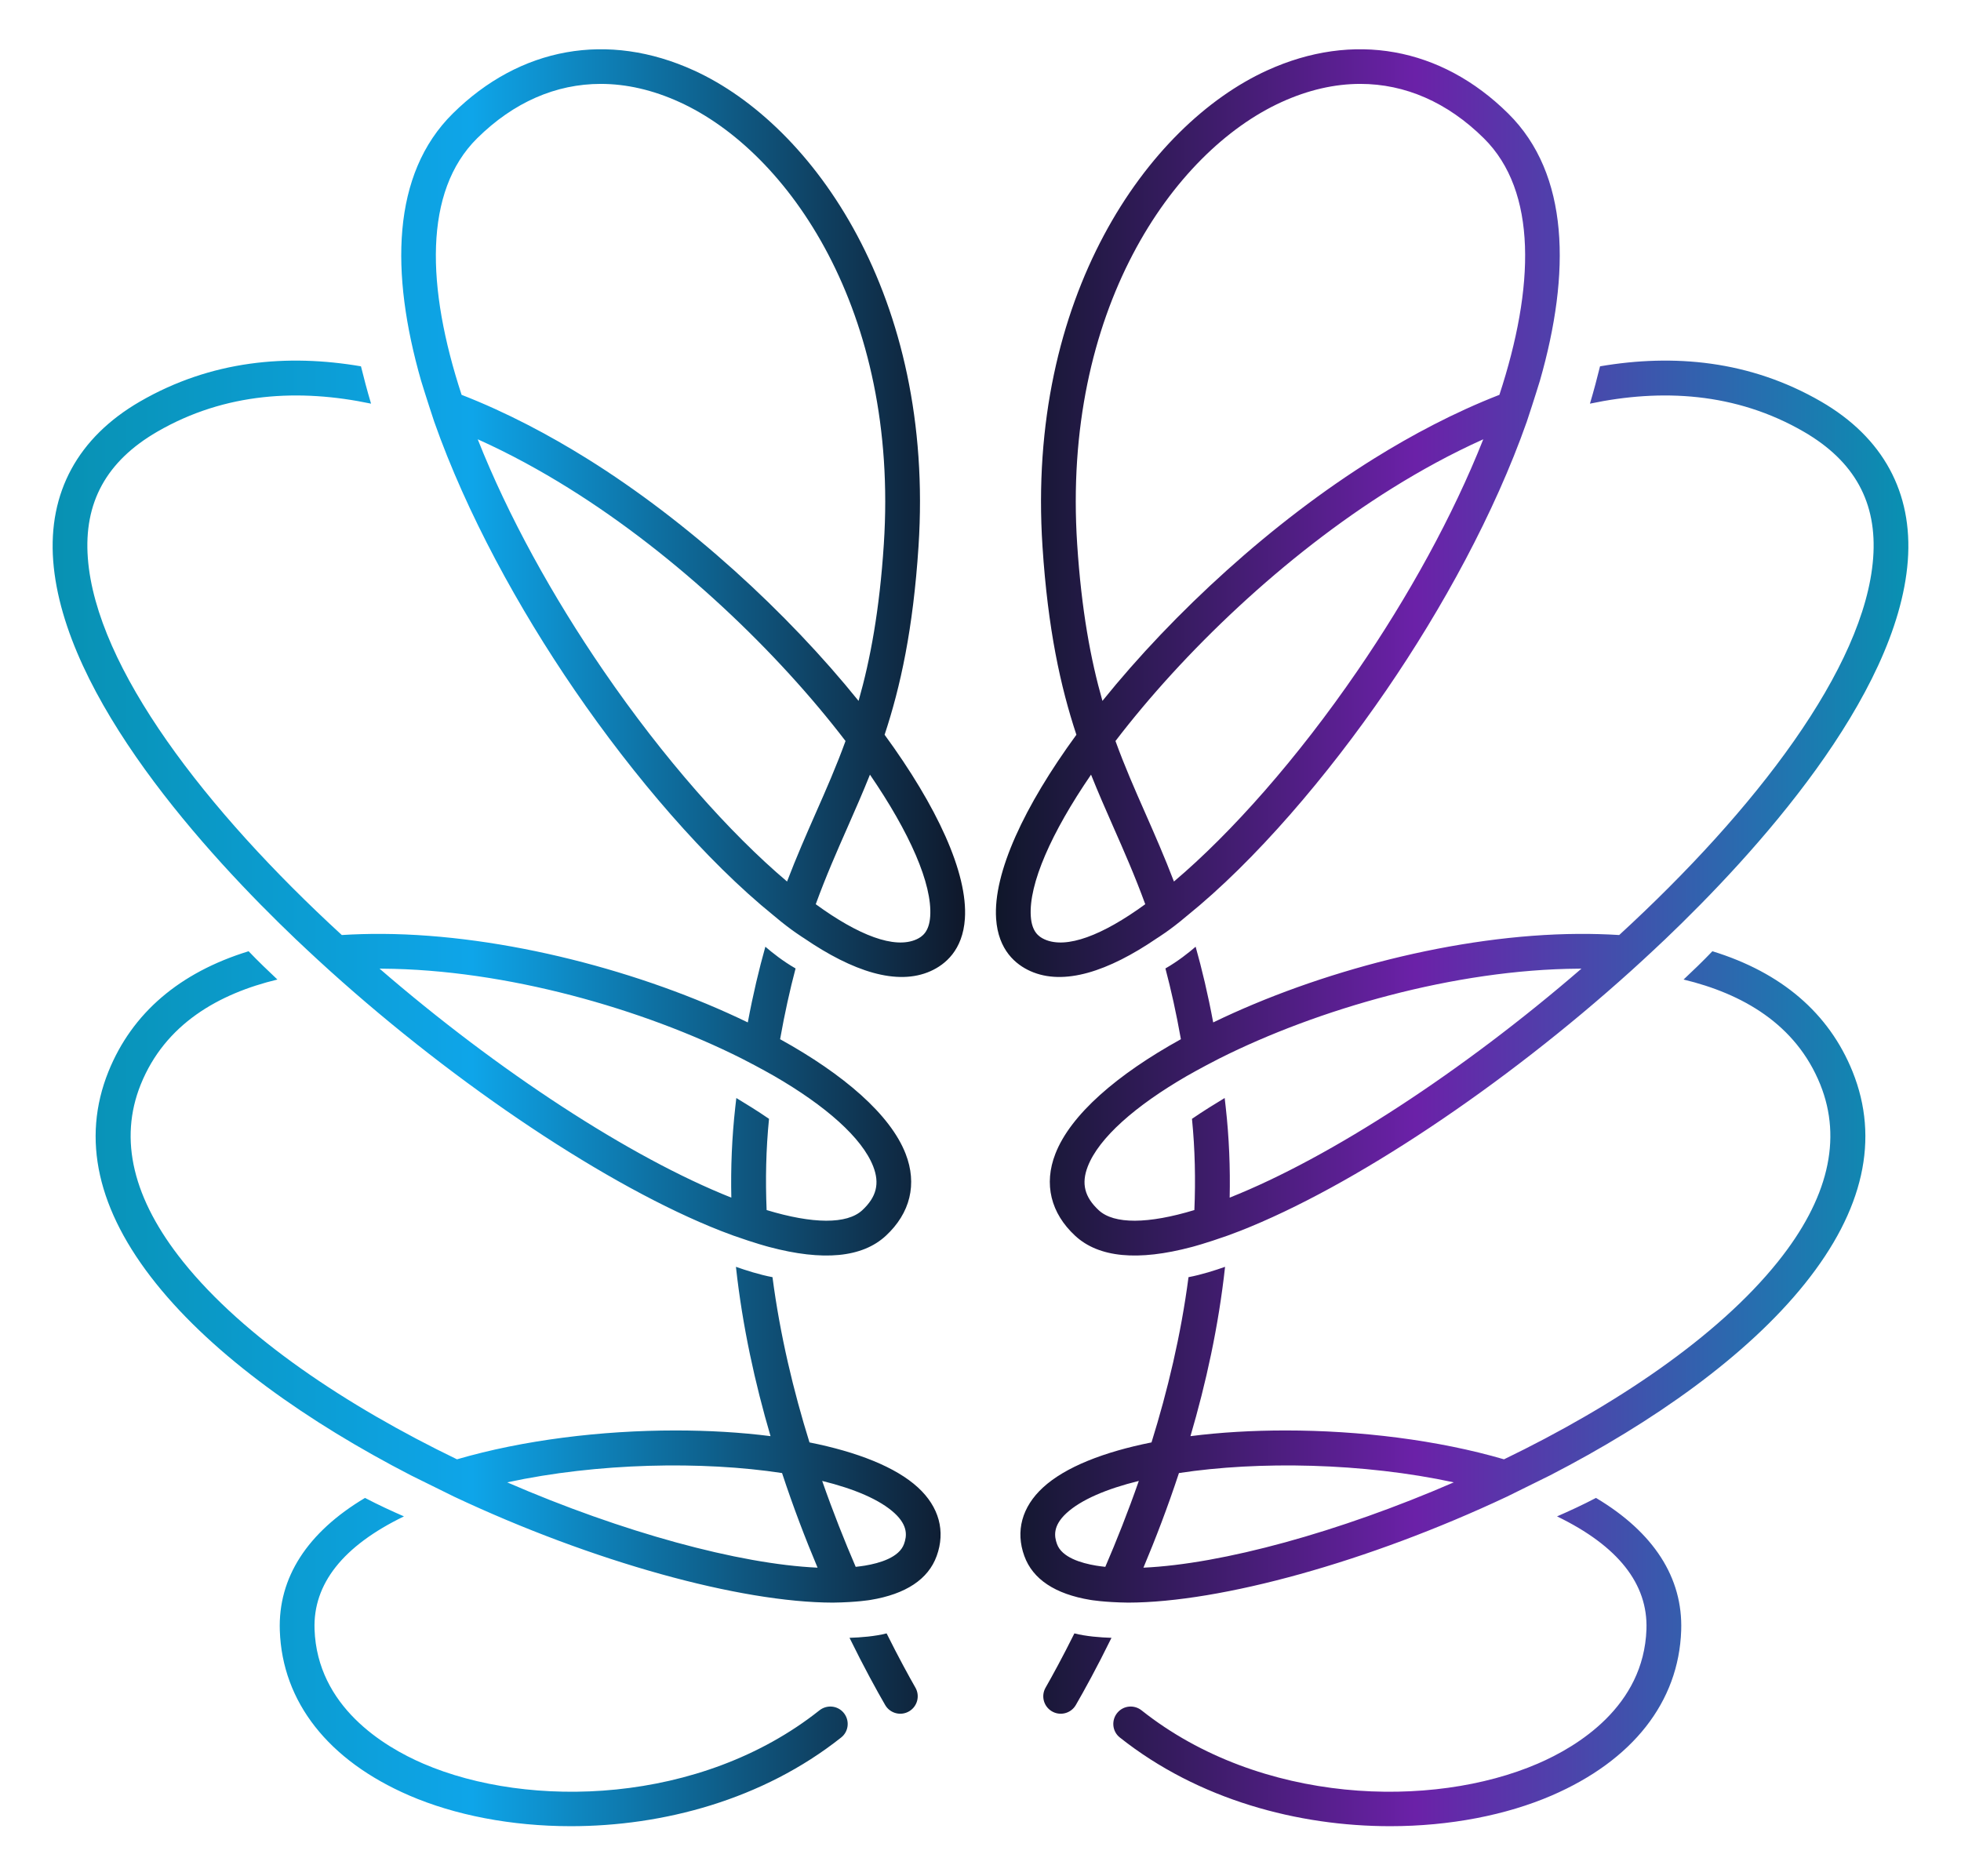
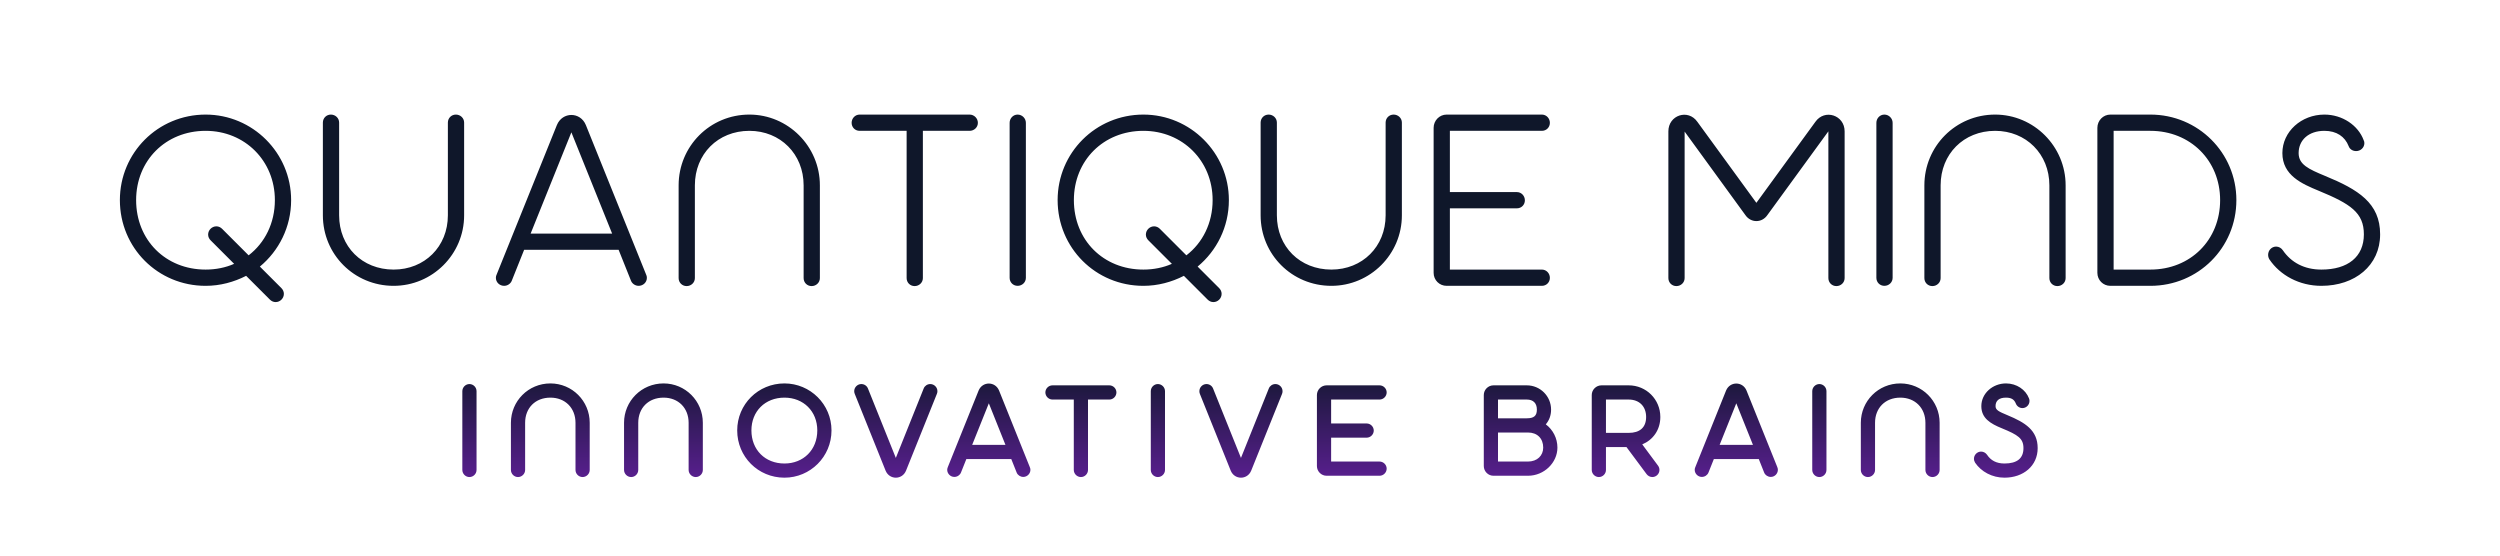
- <svg xmlns="http://www.w3.org/2000/svg" version="1.1" width="230" height="220" viewBox="0 0 230 220" xml:space="preserve" role="img" focusable="false" aria-labelledby="quantique-master-title" class="quantique-logo-master">
+ <svg xmlns="http://www.w3.org/2000/svg" version="1.1" width="900" height="200" viewBox="0 0 900 200" xml:space="preserve">
  <defs>
-     <linearGradient id="SVGID_QUANTUM_1" gradientUnits="userSpaceOnUse" x1="514.552" y1="513.804" x2="956.447" y2="513.804">
-       <stop offset="0%" style="stop-color:#0F172A;stop-opacity:1">
-         <animate attributeName="stop-color" values="#0F172A;#6B21A8;#0891B2;#0F172A" dur="6s" repeatCount="indefinite" calcMode="spline" keySplines="0.42 0 0.58 1;0.42 0 0.58 1;0.42 0 0.58 1" class="quantum-animation" />
-       </stop>
-       <stop offset="46%" style="stop-color:#6B21A8;stop-opacity:1">
-         <animate attributeName="stop-color" values="#6B21A8;#0891B2;#D97706;#6B21A8" dur="6s" repeatCount="indefinite" calcMode="spline" keySplines="0.42 0 0.58 1;0.42 0 0.58 1;0.42 0 0.58 1" class="quantum-animation" />
-       </stop>
-       <stop offset="100%" style="stop-color:#0891B2;stop-opacity:1">
-         <animate attributeName="stop-color" values="#0891B2;#D97706;#6B21A8;#0891B2" dur="6s" repeatCount="indefinite" calcMode="spline" keySplines="0.42 0 0.58 1;0.42 0 0.58 1;0.42 0 0.58 1" class="quantum-animation" />
-       </stop>
-     </linearGradient>
-     <linearGradient id="SVGID_QUANTUM_2" gradientUnits="userSpaceOnUse" x1="57.739" y1="513.804" x2="499.634" y2="513.804">
-       <stop offset="0%" style="stop-color:#0891B2;stop-opacity:1">
-         <animate attributeName="stop-color" values="#0891B2;#D97706;#6B21A8;#0891B2" dur="6s" begin="1.5s" repeatCount="indefinite" calcMode="spline" keySplines="0.42 0 0.58 1;0.42 0 0.58 1;0.42 0 0.58 1" class="quantum-animation" />
-       </stop>
-       <stop offset="46%" style="stop-color:#0EA5E9;stop-opacity:1">
-         <animate attributeName="stop-color" values="#0EA5E9;#F59E0B;#8B5CF6;#0EA5E9" dur="6s" begin="1.5s" repeatCount="indefinite" calcMode="spline" keySplines="0.42 0 0.58 1;0.42 0 0.58 1;0.42 0 0.58 1" class="quantum-animation" />
-       </stop>
-       <stop offset="100%" style="stop-color:#0F172A;stop-opacity:1">
-         <animate attributeName="stop-color" values="#0F172A;#6B21A8;#0891B2;#0F172A" dur="6s" begin="1.5s" repeatCount="indefinite" calcMode="spline" keySplines="0.42 0 0.58 1;0.42 0 0.58 1;0.42 0 0.58 1" class="quantum-animation" />
-       </stop>
-     </linearGradient>
-     <radialGradient id="SVGID_BRAIN_CORE" cx="50%" cy="50%" r="70%">
-       <stop offset="0%" style="stop-color:#F59E0B;stop-opacity:1">
-         <animate attributeName="stop-color" values="#F59E0B;#FBBF24;#FCD34D;#F59E0B" dur="2s" repeatCount="indefinite" class="synaptic-animation" />
-         <animate attributeName="stop-opacity" values="1;0.7;1;1" dur="2s" repeatCount="indefinite" class="synaptic-animation" />
-       </stop>
-       <stop offset="30%" style="stop-color:#6B21A8;stop-opacity:0.9">
-         <animate attributeName="stop-color" values="#6B21A8;#7C3AED;#8B5CF6;#6B21A8" dur="2s" repeatCount="indefinite" class="synaptic-animation" />
-       </stop>
-       <stop offset="100%" style="stop-color:#0F172A;stop-opacity:0.6">
-         <animate attributeName="stop-opacity" values="0.6;0.3;0.6;0.6" dur="2s" repeatCount="indefinite" class="synaptic-animation" />
-       </stop>
-     </radialGradient>
-     <radialGradient id="SVGID_ENERGY_BURST" cx="50%" cy="50%" r="80%">
-       <stop offset="0%" style="stop-color:#FBBF24;stop-opacity:0">
-         <animate attributeName="stop-opacity" values="0;0.8;0.3;0" dur="1.5s" repeatCount="indefinite" class="synaptic-animation" />
-       </stop>
-       <stop offset="50%" style="stop-color:#8B5CF6;stop-opacity:0">
-         <animate attributeName="stop-opacity" values="0;0.4;0.1;0" dur="1.5s" begin="0.4s" repeatCount="indefinite" class="synaptic-animation" />
-       </stop>
-       <stop offset="100%" style="stop-color:#0F172A;stop-opacity:0" />
-     </radialGradient>
-     <linearGradient id="SVGID_TRANSFORM_1" gradientUnits="userSpaceOnUse" x1="514.552" y1="513.804" x2="956.447" y2="513.804">
-       <stop offset="0%" style="stop-color:#0F172A;stop-opacity:1">
-         <animate attributeName="stop-color" values="#0F172A;#1E293B;#334155;#1E293B;#0F172A" dur="12s" repeatCount="indefinite" calcMode="spline" keySplines="0.25 0.1 0.25 1;0.25 0.1 0.25 1;0.25 0.1 0.25 1;0.25 0.1 0.25 1" class="transform-animation" />
-       </stop>
-       <stop offset="50%" style="stop-color:#0891B2;stop-opacity:1">
-         <animate attributeName="stop-color" values="#0891B2;#06B6D4;#0EA5E9;#06B6D4;#0891B2" dur="12s" begin="6s" repeatCount="indefinite" calcMode="spline" keySplines="0.25 0.1 0.25 1;0.25 0.1 0.25 1;0.25 0.1 0.25 1;0.25 0.1 0.25 1" class="transform-animation" />
-       </stop>
-       <stop offset="100%" style="stop-color:#6B21A8;stop-opacity:1">
-         <animate attributeName="stop-color" values="#6B21A8;#7C3AED;#8B5CF6;#7C3AED;#6B21A8" dur="12s" begin="3s" repeatCount="indefinite" calcMode="spline" keySplines="0.25 0.1 0.25 1;0.25 0.1 0.25 1;0.25 0.1 0.25 1;0.25 0.1 0.25 1" class="transform-animation" />
-       </stop>
-     </linearGradient>
-     <linearGradient id="SVGID_TRANSFORM_2" gradientUnits="userSpaceOnUse" x1="57.739" y1="513.804" x2="499.634" y2="513.804">
-       <stop offset="0%" style="stop-color:#0891B2;stop-opacity:1">
-         <animate attributeName="stop-color" values="#0891B2;#0EA5E9;#38BDF8;#0EA5E9;#0891B2" dur="12s" begin="4.5s" repeatCount="indefinite" calcMode="spline" keySplines="0.25 0.1 0.25 1;0.25 0.1 0.25 1;0.25 0.1 0.25 1;0.25 0.1 0.25 1" class="transform-animation" />
-       </stop>
-       <stop offset="50%" style="stop-color:#6B21A8;stop-opacity:1">
-         <animate attributeName="stop-color" values="#6B21A8;#7C3AED;#8B5CF6;#7C3AED;#6B21A8" dur="12s" begin="10.5s" repeatCount="indefinite" calcMode="spline" keySplines="0.25 0.1 0.25 1;0.25 0.1 0.25 1;0.25 0.1 0.25 1;0.25 0.1 0.25 1" class="transform-animation" />
-       </stop>
-       <stop offset="100%" style="stop-color:#D97706;stop-opacity:1">
-         <animate attributeName="stop-color" values="#D97706;#F59E0B;#FBBF24;#F59E0B;#D97706" dur="12s" begin="7.5s" repeatCount="indefinite" calcMode="spline" keySplines="0.25 0.1 0.25 1;0.25 0.1 0.25 1;0.25 0.1 0.25 1;0.25 0.1 0.25 1" class="transform-animation" />
-       </stop>
-     </linearGradient>
-     <filter id="quantumGlow" x="-50%" y="-50%" width="200%" height="200%">
-       <feGaussianBlur stdDeviation="2" result="coloredBlur" />
-       <feMerge>
-         <feMergeNode in="coloredBlur" />
-         <feMergeNode in="SourceGraphic" />
-       </feMerge>
-     </filter>
-     <filter id="brainGlow" x="-100%" y="-100%" width="300%" height="300%">
-       <feGaussianBlur stdDeviation="4" result="coloredBlur" />
-       <feColorMatrix in="coloredBlur" result="brightGlow" type="matrix" values="1.5 0 0 0 0.2  0 1.5 0 0 0.1  0 0 1.8 0 0.3  0 0 0 1 0">
-         <animate attributeName="values" values="1.5 0 0 0 0.2  0 1.5 0 0 0.1  0 0 1.8 0 0.3  0 0 0 1 0;                              2.2 0 0 0 0.4  0 2.0 0 0 0.2  0 0 2.5 0 0.5  0 0 0 1 0;                              1.5 0 0 0 0.2  0 1.5 0 0 0.1  0 0 1.8 0 0.3  0 0 0 1 0" dur="2s" repeatCount="indefinite" class="synaptic-animation" />
-       </feColorMatrix>
-       <feMerge>
-         <feMergeNode in="brightGlow" />
-         <feMergeNode in="SourceGraphic" />
-       </feMerge>
-     </filter>
-     <filter id="organicGlow" x="-30%" y="-30%" width="160%" height="160%">
-       <feGaussianBlur stdDeviation="1.5" result="organicBlur">
-         <animate attributeName="stdDeviation" values="1.5;2.2;1.8;1.5" dur="8s" repeatCount="indefinite" class="transform-animation" />
-       </feGaussianBlur>
-       <feColorMatrix in="organicBlur" result="glowMatrix" type="matrix" values="1 0 0.3 0 0.05  0 1.2 0.8 0 0.02  0.2 0.5 1.5 0 0.08  0 0 0 1 0">
-         <animate attributeName="values" values="1 0 0.3 0 0.05  0 1.2 0.8 0 0.02  0.2 0.5 1.5 0 0.08  0 0 0 1 0;                              1.2 0 0.4 0 0.08  0 1.4 0.9 0 0.04  0.3 0.6 1.8 0 0.12  0 0 0 1 0;                              1 0 0.3 0 0.05  0 1.2 0.8 0 0.02  0.2 0.5 1.5 0 0.08  0 0 0 1 0" dur="8s" repeatCount="indefinite" class="transform-animation" />
-       </feColorMatrix>
-       <feMerge>
-         <feMergeNode in="glowMatrix" />
-         <feMergeNode in="SourceGraphic" />
-       </feMerge>
-     </filter>
-     <circle id="quantumNode" r="0" opacity="0.8">
-       <animate attributeName="r" values="0;2;0" dur="0.8s" repeatCount="indefinite" class="quantum-animation" />
-       <animate attributeName="opacity" values="0;1;0" dur="0.8s" repeatCount="indefinite" class="quantum-animation" />
-     </circle>
-     <circle id="synapseNode" r="0" opacity="0">
-       <animate attributeName="r" values="0;3;1;0" dur="0.8s" repeatCount="indefinite" class="synaptic-animation" />
-       <animate attributeName="opacity" values="0;1;0.6;0" dur="0.8s" repeatCount="indefinite" class="synaptic-animation" />
-     </circle>
-     <circle id="microPulse" r="0.5" opacity="0.4">
-       <animate attributeName="r" values="0.5;1.2;0.8;0.5" dur="6s" repeatCount="indefinite" class="transform-animation" />
-       <animate attributeName="opacity" values="0.4;0.7;0.5;0.4" dur="6s" repeatCount="indefinite" class="transform-animation" />
-     </circle>
-   </defs>
-   <g transform="matrix(1 0 0 1 115 110)" id="quantique-master-mark" class="animation-quantum">
-     <g class="synaptic-only">
-       <circle cx="0" cy="0" r="35" fill="url(#SVGID_BRAIN_CORE)" filter="url(#brainGlow)" opacity="0.7">
-         <animate attributeName="r" values="35;42;38;35" dur="2s" repeatCount="indefinite" class="synaptic-animation" />
-         <animate attributeName="opacity" values="0.7;1;0.8;0.7" dur="2s" repeatCount="indefinite" class="synaptic-animation" />
-       </circle>
-       <circle cx="0" cy="0" r="0" fill="none" stroke="url(#SVGID_ENERGY_BURST)" stroke-width="3" opacity="0">
-         <animate attributeName="r" values="0;60;90" dur="2s" repeatCount="indefinite" class="synaptic-animation" />
-         <animate attributeName="opacity" values="0;0.8;0" dur="2s" repeatCount="indefinite" class="synaptic-animation" />
-         <animate attributeName="stroke-width" values="3;1;0" dur="2s" repeatCount="indefinite" class="synaptic-animation" />
-       </circle>
-       <circle cx="0" cy="0" r="0" fill="none" stroke="#FBBF24" stroke-width="2" opacity="0">
-         <animate attributeName="r" values="0;45;70" dur="2s" begin="0.7s" repeatCount="indefinite" class="synaptic-animation" />
-         <animate attributeName="opacity" values="0;0.6;0" dur="2s" begin="0.7s" repeatCount="indefinite" class="synaptic-animation" />
-         <animate attributeName="stroke-width" values="2;0.5;0" dur="2s" begin="0.7s" repeatCount="indefinite" class="synaptic-animation" />
-       </circle>
-     </g>
+ </defs>
+   <g transform="matrix(1.5 0 0 1.5 450 75)" id="text-logo">
    <g style="" paint-order="stroke">
-       <g transform="matrix(0.2421849 0 0 0.2421849 55.31663 -2.842171e-14)" class="primary-path">
-         <path style="stroke: none; stroke-width: 1; fill: url(#SVGID_QUANTUM_1); fill-rule: nonzero;" paint-order="stroke" transform="translate(-735.4996, -513.8038)" d="M 552.567 850.754 C 546.774 862.389 541.841 871.368 538.601 877.053 C 536.356 880.992 537.63 885.986 541.476 888.386 L 541.476 888.386 C 545.531 890.916 550.867 889.584 553.259 885.446 C 557.209 878.616 563.38 867.464 570.524 852.902 C 565.114 852.733 558.209 852.207 552.567 850.754 z M 914.214 254.13 C 879.626 234.089 842.638 230.973 807.124 237.036 C 805.84 242.236 804.177 248.635 802.24 255.119 C 836.744 247.856 872.742 249.583 905.772 268.697 C 930.423 282.991 941.434 303.033 939.391 329.979 C 935.371 382.987 882.279 452.015 816.408 512.497 C 810.05 512.097 803.461 511.907 796.661 511.949 C 738.012 512.307 670.667 530.138 619.785 554.831 C 617.238 541.148 614.354 529.085 611.281 518.159 C 607.997 521.001 602.755 525.191 596.65 528.685 C 599.365 538.959 601.891 550.263 604.144 562.957 C 573.325 579.988 550.715 599.482 543.347 618.471 C 537.663 633.08 541.073 647.185 552.946 658.174 C 564.357 668.742 583.324 670.552 609.47 663.584 C 609.47 663.584 616.017 661.9 626.922 658.027 C 628.88 657.311 630.88 656.553 632.901 655.774 C 687.214 634.449 760.158 585.777 822.134 529.864 C 829.923 522.854 838.238 514.939 838.238 514.939 C 838.238 514.939 838.259 514.939 838.281 514.917 C 882.026 473.214 951.159 397.449 956.17 331.263 C 958.675 298.17 944.17 271.497 914.214 254.13 z M 627.764 639.691 C 628.08 625.165 627.49 610.513 625.848 595.861 C 625.68 594.367 625.512 592.893 625.343 591.44 C 620.859 594.135 614.965 597.777 609.512 601.524 L 609.512 601.545 C 610.986 616.26 611.281 631.06 610.67 645.711 C 588.25 652.511 571.767 652.637 564.378 645.817 C 557.473 639.417 555.83 632.87 559.051 624.576 C 564.42 610.745 582.04 595.251 606.965 580.809 C 606.965 580.809 613.87 576.83 622.754 572.304 C 670.414 548.347 736.854 529.169 796.766 528.791 C 797.23 528.791 797.672 528.769 798.135 528.769 C 740.832 578.325 676.793 620.218 627.764 639.691 z M 592.439 514.117 C 592.46 514.097 592.46 514.097 592.46 514.097 C 592.46 514.097 598.944 510.139 606.775 503.444 C 606.923 503.318 607.07 503.192 607.218 503.086 C 640.016 476.582 675.046 435.616 703.592 393.955 C 730.728 354.378 756.032 308.232 771.652 263.856 C 775.315 252.846 778.01 244.004 778.01 244.004 C 792.956 191.817 792.346 143.966 762.684 114.62 C 730.075 82.348 687.488 74.728 645.847 93.737 C 587.934 120.157 529.2 203.585 537.116 324.316 C 539.726 364.335 545.831 392.207 553.536 415.491 C 528.316 450.015 513.159 482.393 514.653 504.602 C 515.685 519.886 524.253 526.833 531.242 529.969 C 547.452 537.232 568.988 530.117 592.439 514.117 z M 689.698 384.439 C 660.541 427.006 628.585 463.046 600.776 486.582 C 596.228 474.688 591.513 463.952 586.839 453.32 C 581.829 441.974 576.924 430.816 572.461 418.522 C 605.007 375.956 653.721 328.905 706.729 295.917 C 720.054 287.623 734.854 279.434 750.579 272.382 C 735.864 309.559 714.286 348.589 689.698 384.439 z M 652.837 109.063 C 665.762 103.168 678.583 100.242 691.024 100.242 C 712.707 100.242 733.212 109.126 750.853 126.578 C 776.831 152.282 775.484 198.659 758.389 250.846 C 736.391 259.414 715.823 270.424 697.824 281.623 C 648.521 312.295 600.607 356.335 566.146 399.091 C 560.441 379.071 555.999 355.178 553.915 323.221 C 546.526 210.447 600.018 133.146 652.837 109.063 z M 531.453 503.444 C 530.4 487.761 541.389 462.899 560.63 434.816 C 564.083 443.468 567.725 451.742 571.409 460.12 C 576.63 471.951 581.892 483.908 586.882 497.571 C 566.146 512.686 548.736 519.359 538.126 514.602 C 535.284 513.318 531.958 510.918 531.453 503.444 z M 929.413 578.62 C 917.982 550.284 894.931 530.622 861.542 520.349 C 857.185 524.938 851.733 530.159 847.585 534.053 C 875.942 540.874 901.962 555.568 913.793 584.914 C 924.487 611.502 917.582 640.385 893.225 670.784 C 863.963 707.287 813.966 740.654 760.621 766.443 C 728.623 757.096 690.708 752.464 654.836 752.464 C 638.837 752.464 623.238 753.37 608.775 755.222 C 616.27 729.686 622.396 701.982 625.533 673.205 C 620.964 674.826 614.122 677.036 607.828 678.215 C 604.165 706.319 597.639 733.434 589.913 758.254 C 566.904 762.843 548.147 770.148 537.326 780.126 C 527.158 789.494 523.958 801.262 528.316 813.261 C 530.358 818.903 534.084 823.514 539.452 827.071 C 544.799 830.629 551.789 833.134 560.357 834.545 C 560.357 834.545 566.967 835.703 578.587 835.85 C 623.364 835.787 694.835 816.167 762.116 784.484 L 782.999 774.169 C 832.66 748.528 878.152 716.529 906.362 681.31 C 934.802 645.817 942.57 611.271 929.413 578.62 z M 567.535 818.524 C 565.999 818.356 564.525 818.167 563.093 817.935 C 555.746 816.714 546.484 813.935 544.147 807.493 C 542.779 803.746 542.063 798.652 548.736 792.505 C 555.788 786.021 568.104 780.758 583.766 776.905 C 578.503 791.978 572.945 805.956 567.535 818.524 z M 585.998 818.924 C 591.829 805.051 597.744 789.663 603.197 773.095 C 641.763 767.201 692.456 768.127 736.306 777.6 C 680.561 801.788 624.059 817.198 585.998 818.924 z M 805.166 785.137 C 798.851 788.463 791.967 791.62 786.304 794.083 C 815.818 808.378 830.365 826.777 829.607 848.776 C 828.302 886.163 796.093 905.594 776.999 913.825 C 725.931 935.886 642.756 933.797 585.104 888.041 C 581.576 885.24 576.488 885.653 573.514 889.037 L 573.514 889.037 C 570.354 892.635 570.794 898.18 574.544 901.157 C 612.64 931.397 660.937 944.14 705.487 944.14 C 734.412 944.14 761.758 938.75 783.672 929.298 C 822.955 912.331 845.248 883.953 846.427 849.365 C 847.312 823.787 833.123 801.809 805.166 785.137 z" stroke-linecap="round">
-           <g class="quantum-only">
-             <animateTransform attributeName="transform" type="scale" values="1;1.01;1" dur="4s" repeatCount="indefinite" additive="sum" class="quantum-animation" />
-           </g>
-           <g class="synaptic-only">
-             <animate attributeName="opacity" values="0.9;0.6;1;0.7;0.9" dur="3s" repeatCount="indefinite" class="synaptic-animation" />
-           </g>
-           <g class="transform-only">
-             <animateTransform attributeName="transform" type="scale" values="1;1.015;1.008;1" dur="8s" repeatCount="indefinite" additive="sum" class="transform-animation" />
-             <animateTransform attributeName="transform" type="rotate" values="0 0 0;1 0 0;-0.5 0 0;0 0 0" dur="8s" repeatCount="indefinite" additive="sum" class="transform-animation" />
-           </g>
-         </path>
-       </g>
-       <g transform="matrix(0.2421849 0 0 0.2421849 -55.31662 9.3241175136427e-7)" class="secondary-path">
-         <path style="stroke: none; stroke-width: 1; fill: url(#SVGID_QUANTUM_2); fill-rule: nonzero;" paint-order="stroke" transform="translate(-278.6864, -513.8038)" d="M 443.662 852.902 C 450.806 867.464 456.977 878.616 460.927 885.446 C 463.319 889.584 468.655 890.916 472.71 888.386 L 472.71 888.386 C 476.556 885.986 477.83 880.992 475.585 877.053 C 472.345 871.368 467.412 862.389 461.619 850.754 C 455.977 852.207 449.072 852.733 443.662 852.902 z M 58.016 331.263 C 63.027 397.449 132.16 473.214 175.905 514.917 C 175.927 514.939 175.948 514.939 175.948 514.939 C 175.948 514.939 184.263 522.854 192.052 529.864 C 254.028 585.777 326.972 634.449 381.285 655.774 C 383.306 656.553 385.306 657.311 387.264 658.027 C 398.169 661.9 404.716 663.584 404.716 663.584 C 430.862 670.552 449.83 668.742 461.24 658.174 C 473.113 647.185 476.523 633.08 470.839 618.471 C 463.471 599.482 440.862 579.988 410.042 562.957 C 412.295 550.263 414.821 538.959 417.536 528.685 C 411.431 525.191 406.19 521.001 402.905 518.159 C 399.832 529.085 396.948 541.148 394.401 554.831 C 343.519 530.138 276.175 512.307 217.525 511.949 C 210.725 511.907 204.136 512.097 197.778 512.497 C 131.908 452.015 78.815 382.987 74.795 329.979 C 72.752 303.033 83.763 282.991 108.414 268.697 C 141.444 249.583 177.442 247.856 211.946 255.119 C 210.009 248.635 208.346 242.236 207.062 237.036 C 171.548 230.973 134.56 234.089 99.972 254.13 C 70.016 271.497 55.511 298.17 58.016 331.263 z M 216.051 528.769 C 216.514 528.769 216.956 528.791 217.42 528.791 C 277.332 529.169 343.772 548.347 391.432 572.304 C 400.316 576.83 407.221 580.809 407.221 580.809 C 432.146 595.251 449.766 610.745 455.135 624.576 C 458.356 632.87 456.713 639.417 449.808 645.817 C 442.419 652.637 425.936 652.511 403.516 645.711 C 402.905 631.06 403.2 616.26 404.674 601.545 L 404.674 601.524 C 399.221 597.777 393.327 594.135 388.843 591.44 C 388.674 592.893 388.506 594.367 388.338 595.861 C 386.696 610.513 386.106 625.165 386.422 639.691 C 337.393 620.218 273.354 578.325 216.051 528.769 z M 482.944 529.969 C 489.933 526.833 498.501 519.886 499.533 504.602 C 501.027 482.393 485.87 450.015 460.65 415.491 C 468.355 392.207 474.46 364.335 477.07 324.316 C 484.986 203.585 426.252 120.157 368.339 93.737 C 326.698 74.728 284.111 82.348 251.502 114.62 C 221.84 143.966 221.23 191.817 236.176 244.004 C 236.176 244.004 238.871 252.846 242.534 263.856 C 258.154 308.232 283.458 354.378 310.594 393.955 C 339.14 435.616 374.17 476.582 406.968 503.086 C 407.116 503.192 407.263 503.318 407.411 503.444 C 415.242 510.139 421.726 514.097 421.726 514.097 C 421.726 514.097 421.726 514.097 421.747 514.118 C 445.198 530.117 466.734 537.232 482.944 529.969 z M 263.607 272.382 C 279.332 279.434 294.132 287.623 307.457 295.917 C 360.465 328.905 409.179 375.956 441.725 418.522 C 437.262 430.816 432.357 441.974 427.347 453.32 C 422.673 463.952 417.958 474.688 413.41 486.582 C 385.601 463.046 353.645 427.006 324.488 384.439 C 299.9 348.589 278.322 309.559 263.607 272.382 z M 460.271 323.221 C 458.187 355.178 453.745 379.071 448.04 399.091 C 413.579 356.335 365.665 312.295 316.362 281.623 C 298.363 270.424 277.796 259.414 255.797 250.846 C 238.702 198.659 237.355 152.282 263.333 126.578 C 280.974 109.126 301.479 100.242 323.162 100.242 C 335.603 100.242 348.424 103.168 361.349 109.063 C 414.168 133.146 467.66 210.447 460.271 323.221 z M 476.06 514.602 C 465.45 519.359 448.04 512.686 427.304 497.571 C 432.294 483.908 437.557 471.951 442.777 460.12 C 446.461 451.742 450.103 443.468 453.556 434.816 C 472.797 462.899 483.786 487.761 482.733 503.444 C 482.228 510.918 478.902 513.318 476.06 514.602 z M 107.825 681.31 C 136.034 716.529 181.526 748.528 231.187 774.169 L 252.07 784.484 C 319.351 816.167 390.822 835.787 435.599 835.85 C 447.219 835.703 453.829 834.545 453.829 834.545 C 462.397 833.134 469.387 830.629 474.734 827.071 C 480.102 823.514 483.828 818.903 485.87 813.261 C 490.228 801.262 487.028 789.494 476.86 780.126 C 466.039 770.148 447.282 762.843 424.273 758.254 C 416.547 733.434 410.021 706.319 406.358 678.215 C 400.064 677.036 393.222 674.826 388.653 673.205 C 391.79 701.982 397.916 729.686 405.411 755.222 C 390.948 753.37 375.349 752.464 359.35 752.464 C 323.478 752.464 285.563 757.096 253.565 766.443 C 200.22 740.654 150.223 707.287 120.961 670.784 C 96.604 640.385 89.699 611.502 100.393 584.914 C 112.224 555.568 138.244 540.874 166.601 534.053 C 162.453 530.159 157.001 524.938 152.644 520.349 C 119.255 530.622 96.204 550.284 84.773 578.62 C 71.616 611.271 79.384 645.817 107.825 681.31 z M 430.42 776.905 C 446.082 780.758 458.398 786.021 465.45 792.505 C 472.123 798.652 471.408 803.746 470.039 807.493 C 467.702 813.935 458.44 816.714 451.093 817.935 C 449.661 818.167 448.187 818.356 446.651 818.524 C 441.241 805.956 435.683 791.978 430.42 776.905 z M 277.88 777.6 C 321.73 768.127 372.423 767.201 410.989 773.095 C 416.442 789.663 422.357 805.051 428.188 818.924 C 390.127 817.198 333.625 801.788 277.88 777.6 z M 167.759 849.365 C 168.938 883.953 191.231 912.331 230.514 929.298 C 252.428 938.75 279.774 944.14 308.699 944.14 C 353.249 944.14 401.546 931.397 439.642 901.157 C 443.392 898.18 443.832 892.635 440.672 889.037 L 440.672 889.037 C 437.698 885.653 432.611 885.24 429.082 888.041 C 371.43 933.797 288.255 935.886 237.187 913.825 C 218.093 905.594 185.884 886.163 184.579 848.776 C 183.821 826.777 198.368 808.378 227.882 794.083 C 222.219 791.62 215.335 788.463 209.02 785.137 C 181.063 801.809 166.875 823.787 167.759 849.365 z" stroke-linecap="round">
-           <g class="quantum-only">
-             <animateTransform attributeName="transform" type="scale" values="1;1.01;1" dur="4s" begin="2s" repeatCount="indefinite" additive="sum" class="quantum-animation" />
-           </g>
-           <g class="synaptic-only">
-             <animate attributeName="opacity" values="0.9;1;0.6;0.8;0.9" dur="3s" begin="1.5s" repeatCount="indefinite" class="synaptic-animation" />
-           </g>
-           <g class="transform-only">
-             <animateTransform attributeName="transform" type="scale" values="1;1.008;1.015;1" dur="8s" begin="4s" repeatCount="indefinite" additive="sum" class="transform-animation" />
-             <animateTransform attributeName="transform" type="rotate" values="0 0 0;-0.5 0 0;1 0 0;0 0 0" dur="8s" begin="4s" repeatCount="indefinite" additive="sum" class="transform-animation" />
-           </g>
-         </path>
+       <g transform="matrix(1 0 0 1 0 0)" id="text-logo-path-0">
+         <path style="stroke: none; stroke-width: 0; stroke-dasharray: none; stroke-linecap: butt; stroke-dashoffset: 0; stroke-linejoin: miter; stroke-miterlimit: 4; fill: #0F172A; fill-rule: nonzero; opacity: 1;" paint-order="stroke" transform=" translate(-273.63, 19.08)" d="M 22.98 -4.38 C 13.38 -4.38 6.3 -11.46 6.3 -21.06 C 6.3 -30.54 13.38 -37.68 22.98 -37.68 C 32.4 -37.68 39.6 -30.48 39.6 -21.06 C 39.6 -15.54 37.2 -10.8 33.3 -7.8 L 26.94 -14.16 C 26.58 -14.52 26.1 -14.76 25.56 -14.76 C 24.48 -14.76 23.58 -13.86 23.58 -12.78 C 23.58 -12.24 23.82 -11.76 24.18 -11.4 L 29.82 -5.76 C 27.78 -4.86 25.44 -4.38 22.98 -4.38 Z M 2.4 -21.06 C 2.4 -9.6 11.52 -0.48 22.98 -0.48 C 26.46 -0.48 29.76 -1.38 32.7 -2.88 L 38.4 2.82 C 38.76 3.18 39.24 3.42 39.78 3.42 C 40.86 3.42 41.76 2.52 41.76 1.44 C 41.76 0.9 41.52 0.42 41.16 0.06 L 36 -5.1 C 40.56 -8.88 43.5 -14.58 43.5 -21.06 C 43.5 -32.4 34.26 -41.58 22.98 -41.58 C 11.52 -41.58 2.4 -32.4 2.4 -21.06 Z M 51.12 -39.66 L 51.12 -17.4 C 51.12 -8.04 58.62 -0.48 68.1 -0.48 C 77.4 -0.48 85.02 -8.04 85.02 -17.4 L 85.02 -39.66 C 85.02 -40.74 84.12 -41.58 83.04 -41.58 C 81.96 -41.58 81.12 -40.74 81.12 -39.66 L 81.12 -17.4 C 81.12 -9.9 75.54 -4.38 68.1 -4.38 C 60.54 -4.38 55.02 -9.9 55.02 -17.4 L 55.02 -39.66 C 55.02 -40.74 54.12 -41.58 53.04 -41.58 C 51.96 -41.58 51.12 -40.74 51.12 -39.66 Z M 128.7 -3.18 L 114.24 -39.06 C 112.92 -42.3 108.6 -42.3 107.28 -39.06 L 92.82 -3.18 C 92.7 -2.94 92.64 -2.7 92.64 -2.4 C 92.64 -1.32 93.54 -0.48 94.62 -0.48 C 95.4 -0.48 96.12 -0.96 96.42 -1.62 L 99.42 -9.12 L 122.1 -9.12 L 125.1 -1.62 C 125.4 -0.96 126.12 -0.48 126.9 -0.48 C 127.98 -0.48 128.88 -1.32 128.88 -2.4 C 128.88 -2.7 128.82 -2.94 128.7 -3.18 Z M 100.98 -13.02 L 110.76 -37.32 L 120.54 -13.02 Z M 170.4 -2.34 L 170.4 -24.6 C 170.4 -33.96 162.78 -41.58 153.48 -41.58 C 144 -41.58 136.5 -33.96 136.5 -24.6 L 136.5 -2.34 C 136.5 -1.26 137.34 -0.42 138.42 -0.42 C 139.5 -0.42 140.4 -1.26 140.4 -2.34 L 140.4 -24.6 C 140.4 -32.1 145.92 -37.68 153.48 -37.68 C 160.92 -37.68 166.5 -32.1 166.5 -24.6 L 166.5 -2.34 C 166.5 -1.26 167.34 -0.42 168.42 -0.42 C 169.5 -0.42 170.4 -1.26 170.4 -2.34 Z M 195.12 -2.34 L 195.12 -37.68 L 206.34 -37.68 C 207.42 -37.68 208.32 -38.52 208.32 -39.6 C 208.32 -40.68 207.42 -41.58 206.34 -41.58 L 179.94 -41.58 C 178.86 -41.58 178.02 -40.68 178.02 -39.6 C 178.02 -38.52 178.86 -37.68 179.94 -37.68 L 191.22 -37.68 L 191.22 -2.34 C 191.22 -1.26 192.06 -0.42 193.14 -0.42 C 194.22 -0.42 195.12 -1.26 195.12 -2.34 Z M 219.84 -2.4 L 219.84 -39.6 C 219.84 -40.68 218.94 -41.58 217.86 -41.58 C 216.78 -41.58 215.94 -40.68 215.94 -39.6 L 215.94 -2.4 C 215.94 -1.32 216.78 -0.48 217.86 -0.48 C 218.94 -0.48 219.84 -1.32 219.84 -2.4 Z M 248.04 -4.38 C 238.44 -4.38 231.36 -11.46 231.36 -21.06 C 231.36 -30.54 238.44 -37.68 248.04 -37.68 C 257.46 -37.68 264.66 -30.48 264.66 -21.06 C 264.66 -15.54 262.26 -10.8 258.36 -7.8 L 252 -14.16 C 251.64 -14.52 251.16 -14.76 250.62 -14.76 C 249.54 -14.76 248.64 -13.86 248.64 -12.78 C 248.64 -12.24 248.88 -11.76 249.24 -11.4 L 254.88 -5.76 C 252.84 -4.86 250.5 -4.38 248.04 -4.38 Z M 227.46 -21.06 C 227.46 -9.6 236.58 -0.48 248.04 -0.48 C 251.52 -0.48 254.82 -1.38 257.76 -2.88 L 263.46 2.82 C 263.82 3.18 264.3 3.42 264.84 3.42 C 265.92 3.42 266.82 2.52 266.82 1.44 C 266.82 0.9 266.58 0.42 266.22 0.06 L 261.06 -5.1 C 265.62 -8.88 268.56 -14.58 268.56 -21.06 C 268.56 -32.4 259.32 -41.58 248.04 -41.58 C 236.58 -41.58 227.46 -32.4 227.46 -21.06 Z M 276.18 -39.66 L 276.18 -17.4 C 276.18 -8.04 283.68 -0.48 293.16 -0.48 C 302.46 -0.48 310.08 -8.04 310.08 -17.4 L 310.08 -39.66 C 310.08 -40.74 309.18 -41.58 308.1 -41.58 C 307.02 -41.58 306.18 -40.74 306.18 -39.66 L 306.18 -17.4 C 306.18 -9.9 300.6 -4.38 293.16 -4.38 C 285.6 -4.38 280.08 -9.9 280.08 -17.4 L 280.08 -39.66 C 280.08 -40.74 279.18 -41.58 278.1 -41.58 C 277.02 -41.58 276.18 -40.74 276.18 -39.66 Z M 343.68 -4.38 L 321.6 -4.38 L 321.6 -19.08 L 337.68 -19.08 C 338.76 -19.08 339.6 -19.92 339.6 -21 C 339.6 -22.08 338.76 -22.98 337.68 -22.98 L 321.6 -22.98 L 321.6 -37.68 L 343.68 -37.68 C 344.76 -37.68 345.6 -38.52 345.6 -39.6 C 345.6 -40.68 344.76 -41.58 343.68 -41.58 L 320.82 -41.58 C 319.08 -41.58 317.7 -40.14 317.7 -38.4 L 317.7 -3.6 C 317.7 -1.86 319.08 -0.48 320.82 -0.48 L 343.68 -0.48 C 344.76 -0.48 345.6 -1.32 345.6 -2.4 C 345.6 -3.48 344.76 -4.38 343.68 -4.38 Z M 416.34 -2.34 L 416.34 -37.56 C 416.34 -41.46 411.54 -43.02 409.32 -39.84 L 395.16 -20.4 L 381 -39.84 C 378.78 -43.02 374.04 -41.46 374.04 -37.56 L 374.04 -2.34 C 374.04 -1.26 374.88 -0.42 375.96 -0.42 C 377.04 -0.42 377.94 -1.26 377.94 -2.34 L 377.94 -37.5 L 392.52 -17.46 C 393.84 -15.54 396.48 -15.54 397.8 -17.46 L 412.44 -37.56 L 412.44 -2.34 C 412.44 -1.26 413.28 -0.42 414.36 -0.42 C 415.44 -0.42 416.34 -1.26 416.34 -2.34 Z M 427.86 -2.4 L 427.86 -39.6 C 427.86 -40.68 426.96 -41.58 425.88 -41.58 C 424.8 -41.58 423.96 -40.68 423.96 -39.6 L 423.96 -2.4 C 423.96 -1.32 424.8 -0.48 425.88 -0.48 C 426.96 -0.48 427.86 -1.32 427.86 -2.4 Z M 469.38 -2.34 L 469.38 -24.6 C 469.38 -33.96 461.76 -41.58 452.46 -41.58 C 442.98 -41.58 435.48 -33.96 435.48 -24.6 L 435.48 -2.34 C 435.48 -1.26 436.32 -0.42 437.4 -0.42 C 438.48 -0.42 439.38 -1.26 439.38 -2.34 L 439.38 -24.6 C 439.38 -32.1 444.9 -37.68 452.46 -37.68 C 459.9 -37.68 465.48 -32.1 465.48 -24.6 L 465.48 -2.34 C 465.48 -1.26 466.32 -0.42 467.4 -0.42 C 468.48 -0.42 469.38 -1.26 469.38 -2.34 Z M 477 -38.4 L 477 -3.6 C 477 -1.86 478.38 -0.48 480.12 -0.48 L 489.72 -0.48 C 501.18 -0.48 510.36 -9.6 510.36 -21.06 C 510.36 -32.4 501.18 -41.58 489.72 -41.58 L 480.12 -41.58 C 478.38 -41.58 477 -40.14 477 -38.4 Z M 480.9 -4.38 L 480.9 -37.68 L 489.72 -37.68 C 499.32 -37.68 506.46 -30.54 506.46 -21.06 C 506.46 -11.46 499.32 -4.38 489.72 -4.38 Z M 540.9 -35.46 C 539.58 -39 535.8 -41.58 531.48 -41.58 C 525.96 -41.58 521.4 -37.5 521.4 -32.34 C 521.4 -27 526.08 -24.96 530.16 -23.28 C 537.72 -20.16 540.96 -18.06 540.96 -12.84 C 540.96 -7.44 537.12 -4.38 530.76 -4.38 C 526.62 -4.38 523.5 -6.12 521.52 -9 C 521.16 -9.54 520.56 -9.9 519.9 -9.9 C 518.82 -9.9 517.98 -9 517.98 -7.92 C 517.98 -7.5 518.1 -7.14 518.28 -6.84 C 520.86 -3 525.48 -0.48 530.76 -0.48 C 538.8 -0.48 544.86 -5.34 544.86 -12.84 C 544.86 -20.34 539.64 -23.58 531.6 -26.88 C 527.7 -28.5 525.3 -29.58 525.3 -32.34 C 525.3 -35.46 527.7 -37.68 531.48 -37.68 C 534.42 -37.68 536.4 -36.3 537.3 -34.02 C 537.54 -33.3 538.26 -32.82 539.1 -32.82 C 540.18 -32.82 541.08 -33.66 541.08 -34.74 C 541.08 -34.98 541.02 -35.22 540.9 -35.46 Z" stroke-linecap="round" />
      </g>
    </g>
-     <g class="quantum-only">
-       <use href="#quantumNode" x="0" y="0" fill="#0891B2">
-         <animate attributeName="fill" values="#0891B2;#38BDF8;#0891B2" dur="0.8s" begin="1s;3.7s;6.2s;8.9s" repeatCount="indefinite" class="quantum-animation" />
-       </use>
-       <use href="#quantumNode" x="25" y="-15" fill="#6B21A8">
-         <animate attributeName="fill" values="#6B21A8;#8B5CF6;#6B21A8" dur="0.6s" begin="2.2s;5.1s;7.8s" repeatCount="indefinite" class="quantum-animation" />
-       </use>
-       <use href="#quantumNode" x="-20" y="20" fill="#D97706">
-         <animate attributeName="fill" values="#D97706;#FBBF24;#D97706" dur="0.7s" begin="3.5s;6.8s;9.3s" repeatCount="indefinite" class="quantum-animation" />
-       </use>
-     </g>
-     <g class="synaptic-only">
-       <use href="#synapseNode" x="25" y="-20" fill="#F59E0B" transform="scale(1.2)">
-         <animate attributeName="fill" values="#F59E0B;#FBBF24;#FCD34D;#F59E0B" dur="0.8s" begin="0.3s;2.7s;5.1s;7.8s;10.2s" repeatCount="indefinite" class="synaptic-animation" />
-       </use>
-       <use href="#synapseNode" x="-30" y="15" fill="#6B21A8" transform="scale(0.8)">
-         <animate attributeName="fill" values="#6B21A8;#7C3AED;#8B5CF6;#6B21A8" dur="0.8s" begin="1.2s;3.9s;6.4s;8.7s;11.1s" repeatCount="indefinite" class="synaptic-animation" />
-       </use>
-       <use href="#synapseNode" x="40" y="25" fill="#0891B2" transform="scale(1.0)">
-         <animate attributeName="fill" values="#0891B2;#06B6D4;#0EA5E9;#0891B2" dur="0.8s" begin="2.1s;4.6s;7.2s;9.5s;12.0s" repeatCount="indefinite" class="synaptic-animation" />
-       </use>
-     </g>
-     <g class="transform-only">
-       <use href="#microPulse" x="35" y="-25" fill="#0891B2" opacity="0.3">
-         <animate attributeName="fill" values="#0891B2;#38BDF8;#0891B2" dur="6s" begin="1s" repeatCount="indefinite" class="transform-animation" />
-       </use>
-       <use href="#microPulse" x="-40" y="20" fill="#6B21A8" opacity="0.3">
-         <animate attributeName="fill" values="#6B21A8;#8B5CF6;#6B21A8" dur="6s" begin="3s" repeatCount="indefinite" class="transform-animation" />
-       </use>
-       <use href="#microPulse" x="20" y="35" fill="#D97706" opacity="0.3">
-         <animate attributeName="fill" values="#D97706;#FBBF24;#D97706" dur="6s" begin="5s" repeatCount="indefinite" class="transform-animation" />
-       </use>
+   </g>
+   <g transform="matrix(1.5 0 0 1.5 450 155)" id="tagline-logo">
+     <g style="" paint-order="stroke">
+       <g transform="matrix(1 0 0 1 0 0)" id="tagline-logo-path-0">
+         <linearGradient id="SVGID_TEXT_SAPPHIRE" gradientUnits="userSpaceOnUse" gradientTransform="matrix(1 0 0 1 1.24 -22.16)" x1="141.833" y1="-5.088" x2="141.833" y2="29.912">
+           <stop offset="0%" style="stop-color:#0F172A;stop-opacity: 1" />
+           <stop offset="100%" style="stop-color:#6B21A8;stop-opacity: 1" />
+         </linearGradient>
+         <path style="stroke: none; stroke-width: 0; stroke-dasharray: none; stroke-linecap: butt; stroke-dashoffset: 0; stroke-linejoin: miter; stroke-miterlimit: 4; fill: url(#SVGID_TEXT_SAPPHIRE); fill-rule: nonzero; opacity: 1;" paint-order="stroke" transform=" translate(-190.28, 10.84875)" d="M 4.65 -1.4 L 4.65 -20.3 C 4.65 -21.23 3.88 -22.01 2.94 -22.01 C 2.02 -22.01 1.24 -21.23 1.24 -20.3 L 1.24 -1.4 C 1.24 -0.46 2.02 0.31 2.94 0.31 C 3.88 0.31 4.65 -0.46 4.65 -1.4 Z M 31.81 -1.4 L 31.81 -12.71 C 31.81 -17.95 27.59 -22.16 22.38 -22.16 C 17.08 -22.16 12.9 -17.92 12.9 -12.71 L 12.9 -1.4 C 12.9 -0.46 13.67 0.31 14.6 0.31 C 15.53 0.31 16.31 -0.46 16.31 -1.4 L 16.31 -12.71 C 16.31 -16.27 18.75 -18.75 22.38 -18.75 C 25.92 -18.75 28.4 -16.27 28.4 -12.71 L 28.4 -1.4 C 28.4 -0.46 29.17 0.31 30.1 0.31 C 31.03 0.31 31.81 -0.46 31.81 -1.4 Z M 58.96 -1.4 L 58.96 -12.71 C 58.96 -17.95 54.75 -22.16 49.54 -22.16 C 44.24 -22.16 40.05 -17.92 40.05 -12.71 L 40.05 -1.4 C 40.05 -0.46 40.83 0.31 41.76 0.31 C 42.69 0.31 43.46 -0.46 43.46 -1.4 L 43.46 -12.71 C 43.46 -16.27 45.91 -18.75 49.54 -18.75 C 53.07 -18.75 55.55 -16.27 55.55 -12.71 L 55.55 -1.4 C 55.55 -0.46 56.33 0.31 57.26 0.31 C 58.19 0.31 58.96 -0.46 58.96 -1.4 Z M 78.55 -2.94 C 73.9 -2.94 70.62 -6.23 70.62 -10.88 C 70.62 -15.47 73.9 -18.75 78.55 -18.75 C 83.11 -18.75 86.43 -15.47 86.43 -10.88 C 86.43 -6.23 83.11 -2.94 78.55 -2.94 Z M 67.21 -10.88 C 67.21 -4.56 72.23 0.46 78.55 0.46 C 84.75 0.46 89.84 -4.56 89.84 -10.88 C 89.84 -17.14 84.75 -22.16 78.55 -22.16 C 72.23 -22.16 67.21 -17.14 67.21 -10.88 Z M 95.42 -19.65 L 102.83 -1.21 C 103.76 1.02 106.8 1.02 107.72 -1.21 L 115.13 -19.65 C 115.23 -19.87 115.26 -20.09 115.26 -20.3 C 115.26 -21.23 114.48 -22.01 113.55 -22.01 C 112.84 -22.01 112.22 -21.58 111.97 -20.96 L 105.28 -4.28 L 98.58 -20.96 C 98.33 -21.58 97.71 -22.01 97 -22.01 C 96.07 -22.01 95.29 -21.23 95.29 -20.3 C 95.29 -20.09 95.33 -19.87 95.42 -19.65 Z M 137.42 -2.11 L 130.05 -20.46 C 129.12 -22.69 126.08 -22.69 125.15 -20.46 L 117.77 -2.11 C 117.68 -1.89 117.61 -1.67 117.61 -1.43 C 117.61 -0.5 118.39 0.28 119.32 0.28 C 120.03 0.28 120.65 -0.15 120.9 -0.74 L 122.2 -4 L 132.99 -4 L 134.29 -0.74 C 134.54 -0.15 135.16 0.28 135.87 0.28 C 136.8 0.28 137.58 -0.5 137.58 -1.43 C 137.58 -1.67 137.52 -1.89 137.42 -2.11 Z M 123.6 -7.41 L 127.6 -17.39 L 131.59 -7.41 Z M 151.4 -1.4 L 151.4 -18.29 L 156.52 -18.29 C 157.45 -18.29 158.22 -19.07 158.22 -20 C 158.22 -20.93 157.45 -21.7 156.52 -21.7 L 142.88 -21.7 C 141.95 -21.7 141.17 -20.93 141.17 -20 C 141.17 -19.07 141.95 -18.29 142.88 -18.29 L 147.99 -18.29 L 147.99 -1.4 C 147.99 -0.46 148.77 0.31 149.7 0.31 C 150.63 0.31 151.4 -0.46 151.4 -1.4 Z M 169.88 -1.4 L 169.88 -20.3 C 169.88 -21.23 169.1 -22.01 168.17 -22.01 C 167.24 -22.01 166.47 -21.23 166.47 -20.3 L 166.47 -1.4 C 166.47 -0.46 167.24 0.31 168.17 0.31 C 169.1 0.31 169.88 -0.46 169.88 -1.4 Z M 178.25 -19.65 L 185.66 -1.21 C 186.59 1.02 189.63 1.02 190.56 -1.21 L 197.97 -19.65 C 198.06 -19.87 198.09 -20.09 198.09 -20.3 C 198.09 -21.23 197.31 -22.01 196.38 -22.01 C 195.67 -22.01 195.05 -21.58 194.8 -20.96 L 188.11 -4.28 L 181.41 -20.96 C 181.16 -21.58 180.54 -22.01 179.83 -22.01 C 178.9 -22.01 178.13 -21.23 178.13 -20.3 C 178.13 -20.09 178.16 -19.87 178.25 -19.65 Z M 221.37 -3.41 L 209.75 -3.41 L 209.75 -9.14 L 218.27 -9.14 C 219.2 -9.14 219.98 -9.92 219.98 -10.85 C 219.98 -11.78 219.2 -12.55 218.27 -12.55 L 209.75 -12.55 L 209.75 -18.29 L 221.37 -18.29 C 222.3 -18.29 223.08 -19.07 223.08 -20 C 223.08 -20.93 222.3 -21.7 221.37 -21.7 L 208.66 -21.7 C 207.39 -21.7 206.34 -20.65 206.34 -19.38 L 206.34 -2.33 C 206.34 -1.05 207.39 0 208.66 0 L 221.37 0 C 222.3 0 223.08 -0.78 223.08 -1.71 C 223.08 -2.63 222.3 -3.41 221.37 -3.41 Z M 246.39 -2.33 C 246.39 -1.05 247.44 0 248.71 0 L 256.99 0 C 260.9 0 264.06 -3.16 264.06 -6.76 C 264.06 -9.02 262.97 -11.07 261.27 -12.34 C 262.07 -13.27 262.54 -14.45 262.54 -15.87 C 262.54 -19.1 259.93 -21.7 256.71 -21.7 L 248.71 -21.7 C 247.44 -21.7 246.39 -20.65 246.39 -19.38 Z M 249.8 -3.41 L 249.8 -10.38 L 256.99 -10.38 C 259.22 -10.38 260.65 -8.96 260.65 -6.76 C 260.65 -4.84 259.22 -3.41 256.99 -3.41 Z M 249.8 -13.79 L 249.8 -18.29 L 256.71 -18.29 C 258.26 -18.29 259.13 -17.42 259.13 -15.87 C 259.13 -14.35 258.38 -13.79 256.71 -13.79 Z M 288.21 -2.42 L 284.42 -7.53 C 286.97 -8.59 288.76 -10.97 288.76 -14.11 C 288.76 -18.32 285.39 -21.7 281.17 -21.7 L 274.63 -21.7 C 273.36 -21.7 272.3 -20.65 272.3 -19.38 L 272.3 -1.4 C 272.3 -0.46 273.08 0.31 274.01 0.31 C 274.94 0.31 275.71 -0.46 275.71 -1.4 L 275.71 -6.88 L 280.64 -6.88 L 285.48 -0.37 C 285.79 0.03 286.28 0.31 286.84 0.31 C 287.77 0.31 288.55 -0.46 288.55 -1.4 C 288.55 -1.77 288.42 -2.14 288.21 -2.42 Z M 275.71 -10.29 L 275.71 -18.29 L 281.17 -18.29 C 283.71 -18.29 285.35 -16.65 285.35 -14.11 C 285.35 -11.56 283.8 -10.29 281.17 -10.29 Z M 316.82 -2.11 L 309.44 -20.46 C 308.51 -22.69 305.47 -22.69 304.54 -20.46 L 297.17 -2.11 C 297.07 -1.89 297.01 -1.67 297.01 -1.43 C 297.01 -0.5 297.79 0.28 298.72 0.28 C 299.43 0.28 300.05 -0.15 300.3 -0.74 L 301.6 -4 L 312.39 -4 L 313.69 -0.74 C 313.94 -0.15 314.56 0.28 315.27 0.28 C 316.2 0.28 316.97 -0.5 316.97 -1.43 C 316.97 -1.67 316.91 -1.89 316.82 -2.11 Z M 302.99 -7.41 L 306.99 -17.39 L 310.99 -7.41 Z M 328.63 -1.4 L 328.63 -20.3 C 328.63 -21.23 327.86 -22.01 326.93 -22.01 C 326 -22.01 325.22 -21.23 325.22 -20.3 L 325.22 -1.4 C 325.22 -0.46 326 0.31 326.93 0.31 C 327.86 0.31 328.63 -0.46 328.63 -1.4 Z M 355.79 -1.4 L 355.79 -12.71 C 355.79 -17.95 351.57 -22.16 346.36 -22.16 C 341.06 -22.16 336.88 -17.92 336.88 -12.71 L 336.88 -1.4 C 336.88 -0.46 337.65 0.31 338.58 0.31 C 339.51 0.31 340.29 -0.46 340.29 -1.4 L 340.29 -12.71 C 340.29 -16.27 342.74 -18.75 346.36 -18.75 C 349.9 -18.75 352.38 -16.27 352.38 -12.71 L 352.38 -1.4 C 352.38 -0.46 353.15 0.31 354.08 0.31 C 355.01 0.31 355.79 -0.46 355.79 -1.4 Z M 377.24 -18.57 C 376.43 -20.68 374.26 -22.16 371.72 -22.16 C 368.53 -22.16 365.8 -19.78 365.8 -16.71 C 365.8 -13.83 367.94 -12.52 370.76 -11.38 C 374.6 -9.8 375.91 -8.96 375.91 -6.63 C 375.91 -4.18 374.39 -2.94 371.35 -2.94 C 369.4 -2.94 368.06 -3.69 367.16 -5.05 C 366.85 -5.49 366.33 -5.8 365.74 -5.8 C 364.81 -5.8 364.03 -5.02 364.03 -4.09 C 364.03 -3.75 364.13 -3.41 364.31 -3.13 C 365.77 -0.99 368.37 0.46 371.35 0.46 C 375.91 0.46 379.32 -2.39 379.32 -6.63 C 379.32 -10.91 376.34 -12.77 372.06 -14.54 C 370.05 -15.38 369.21 -15.75 369.21 -16.71 C 369.21 -18.01 370.05 -18.75 371.72 -18.75 C 373.02 -18.75 373.7 -18.29 374.08 -17.33 C 374.32 -16.71 374.94 -16.24 375.66 -16.24 C 376.59 -16.24 377.36 -17.02 377.36 -17.95 C 377.36 -18.17 377.33 -18.38 377.24 -18.57 Z" stroke-linecap="round" />
+       </g>
    </g>
  </g>
-   <style>
- /* ========== MASTER ANIMATION CONTROL SYSTEM ========== */
- 
- /* Default state: Quantum Entanglement */
- .quantique-logo-master {
-     will-change: transform;
- }
- 
- .quantique-logo-master g[id="quantique-master-mark"] {
-     transform-origin: center;
-     backface-visibility: hidden;
- }
- 
- /* Animation visibility controls */
- .synaptic-only,
- .transform-only {
-     display: none;
- }
- 
- .quantum-only {
-     display: block;
- }
- 
- /* Quantum Entanglement Mode (Default) */
- .quantique-logo-master.animation-quantum .quantum-only {
-     display: block;
- }
- 
- .quantique-logo-master.animation-quantum .synaptic-only,
- .quantique-logo-master.animation-quantum .transform-only {
-     display: none;
- }
- 
- .quantique-logo-master.animation-quantum .primary-path path {
-     fill: url(#SVGID_QUANTUM_1);
-     filter: url(#quantumGlow);
- }
- 
- .quantique-logo-master.animation-quantum .secondary-path path {
-     fill: url(#SVGID_QUANTUM_2);
-     filter: url(#quantumGlow);
- }
- 
- /* Synaptic Intelligence Mode */
- .quantique-logo-master.animation-synaptic .synaptic-only {
-     display: block;
- }
- 
- .quantique-logo-master.animation-synaptic .quantum-only,
- .quantique-logo-master.animation-synaptic .transform-only {
-     display: none;
- }
- 
- .quantique-logo-master.animation-synaptic .primary-path path {
-     fill: url(#SVGID_QUANTUM_1);
-     filter: url(#brainGlow);
- }
- 
- .quantique-logo-master.animation-synaptic .secondary-path path {
-     fill: url(#SVGID_QUANTUM_2);
-     filter: url(#brainGlow);
- }
- 
- /* Digital Transformation Mode */
- .quantique-logo-master.animation-transform .transform-only {
-     display: block;
- }
- 
- .quantique-logo-master.animation-transform .quantum-only,
- .quantique-logo-master.animation-transform .synaptic-only {
-     display: none;
- }
- 
- .quantique-logo-master.animation-transform .primary-path path {
-     fill: url(#SVGID_TRANSFORM_1);
-     filter: url(#organicGlow);
- }
- 
- .quantique-logo-master.animation-transform .secondary-path path {
-     fill: url(#SVGID_TRANSFORM_2);
-     filter: url(#organicGlow);
- }
- 
- /* Accessibility: Respect reduced motion preference */
- @media (prefers-reduced-motion: reduce) {
-     .quantique-logo-master * {
-         animation-duration: 0.01ms !important;
-         animation-iteration-count: 1 !important;
-         transition-duration: 0.01ms !important;
-     }
-     
-     .quantum-animation,
-     .synaptic-animation,
-     .transform-animation {
-         animation: none !important;
-     }
- }
- 
- /* Performance optimizations */
- .quantique-logo-master .primary-path,
- .quantique-logo-master .secondary-path {
-     will-change: transform, opacity;
-     contain: layout style paint;
- }
- 
- /* Interactive hover effects (optional) */
- .quantique-logo-master:hover .primary-path,
- .quantique-logo-master:hover .secondary-path {
-     transition: filter 0.3s ease;
- }
- 
- /* ========== JAVASCRIPT CONTROL INTERFACE ========== */
- /*
- Usage Examples:
- 
- // Switch to Quantum mode
- document.querySelector('.quantique-logo-master').className = 'quantique-logo-master animation-quantum';
- 
- // Switch to Synaptic mode  
- document.querySelector('.quantique-logo-master').className = 'quantique-logo-master animation-synaptic';
- 
- // Switch to Transform mode
- document.querySelector('.quantique-logo-master').className = 'quantique-logo-master animation-transform';
- 
- // Cycle through modes
- function cycleAnimation() {
-     const logo = document.querySelector('.quantique-logo-master');
-     const modes = ['animation-quantum', 'animation-synaptic', 'animation-transform'];
-     const current = modes.findIndex(mode =&gt; logo.classList.contains(mode));
-     const next = (current + 1) % modes.length;
-     
-     logo.className = 'quantique-logo-master ' + modes[next];
- }
- */
- </style>
</svg>
